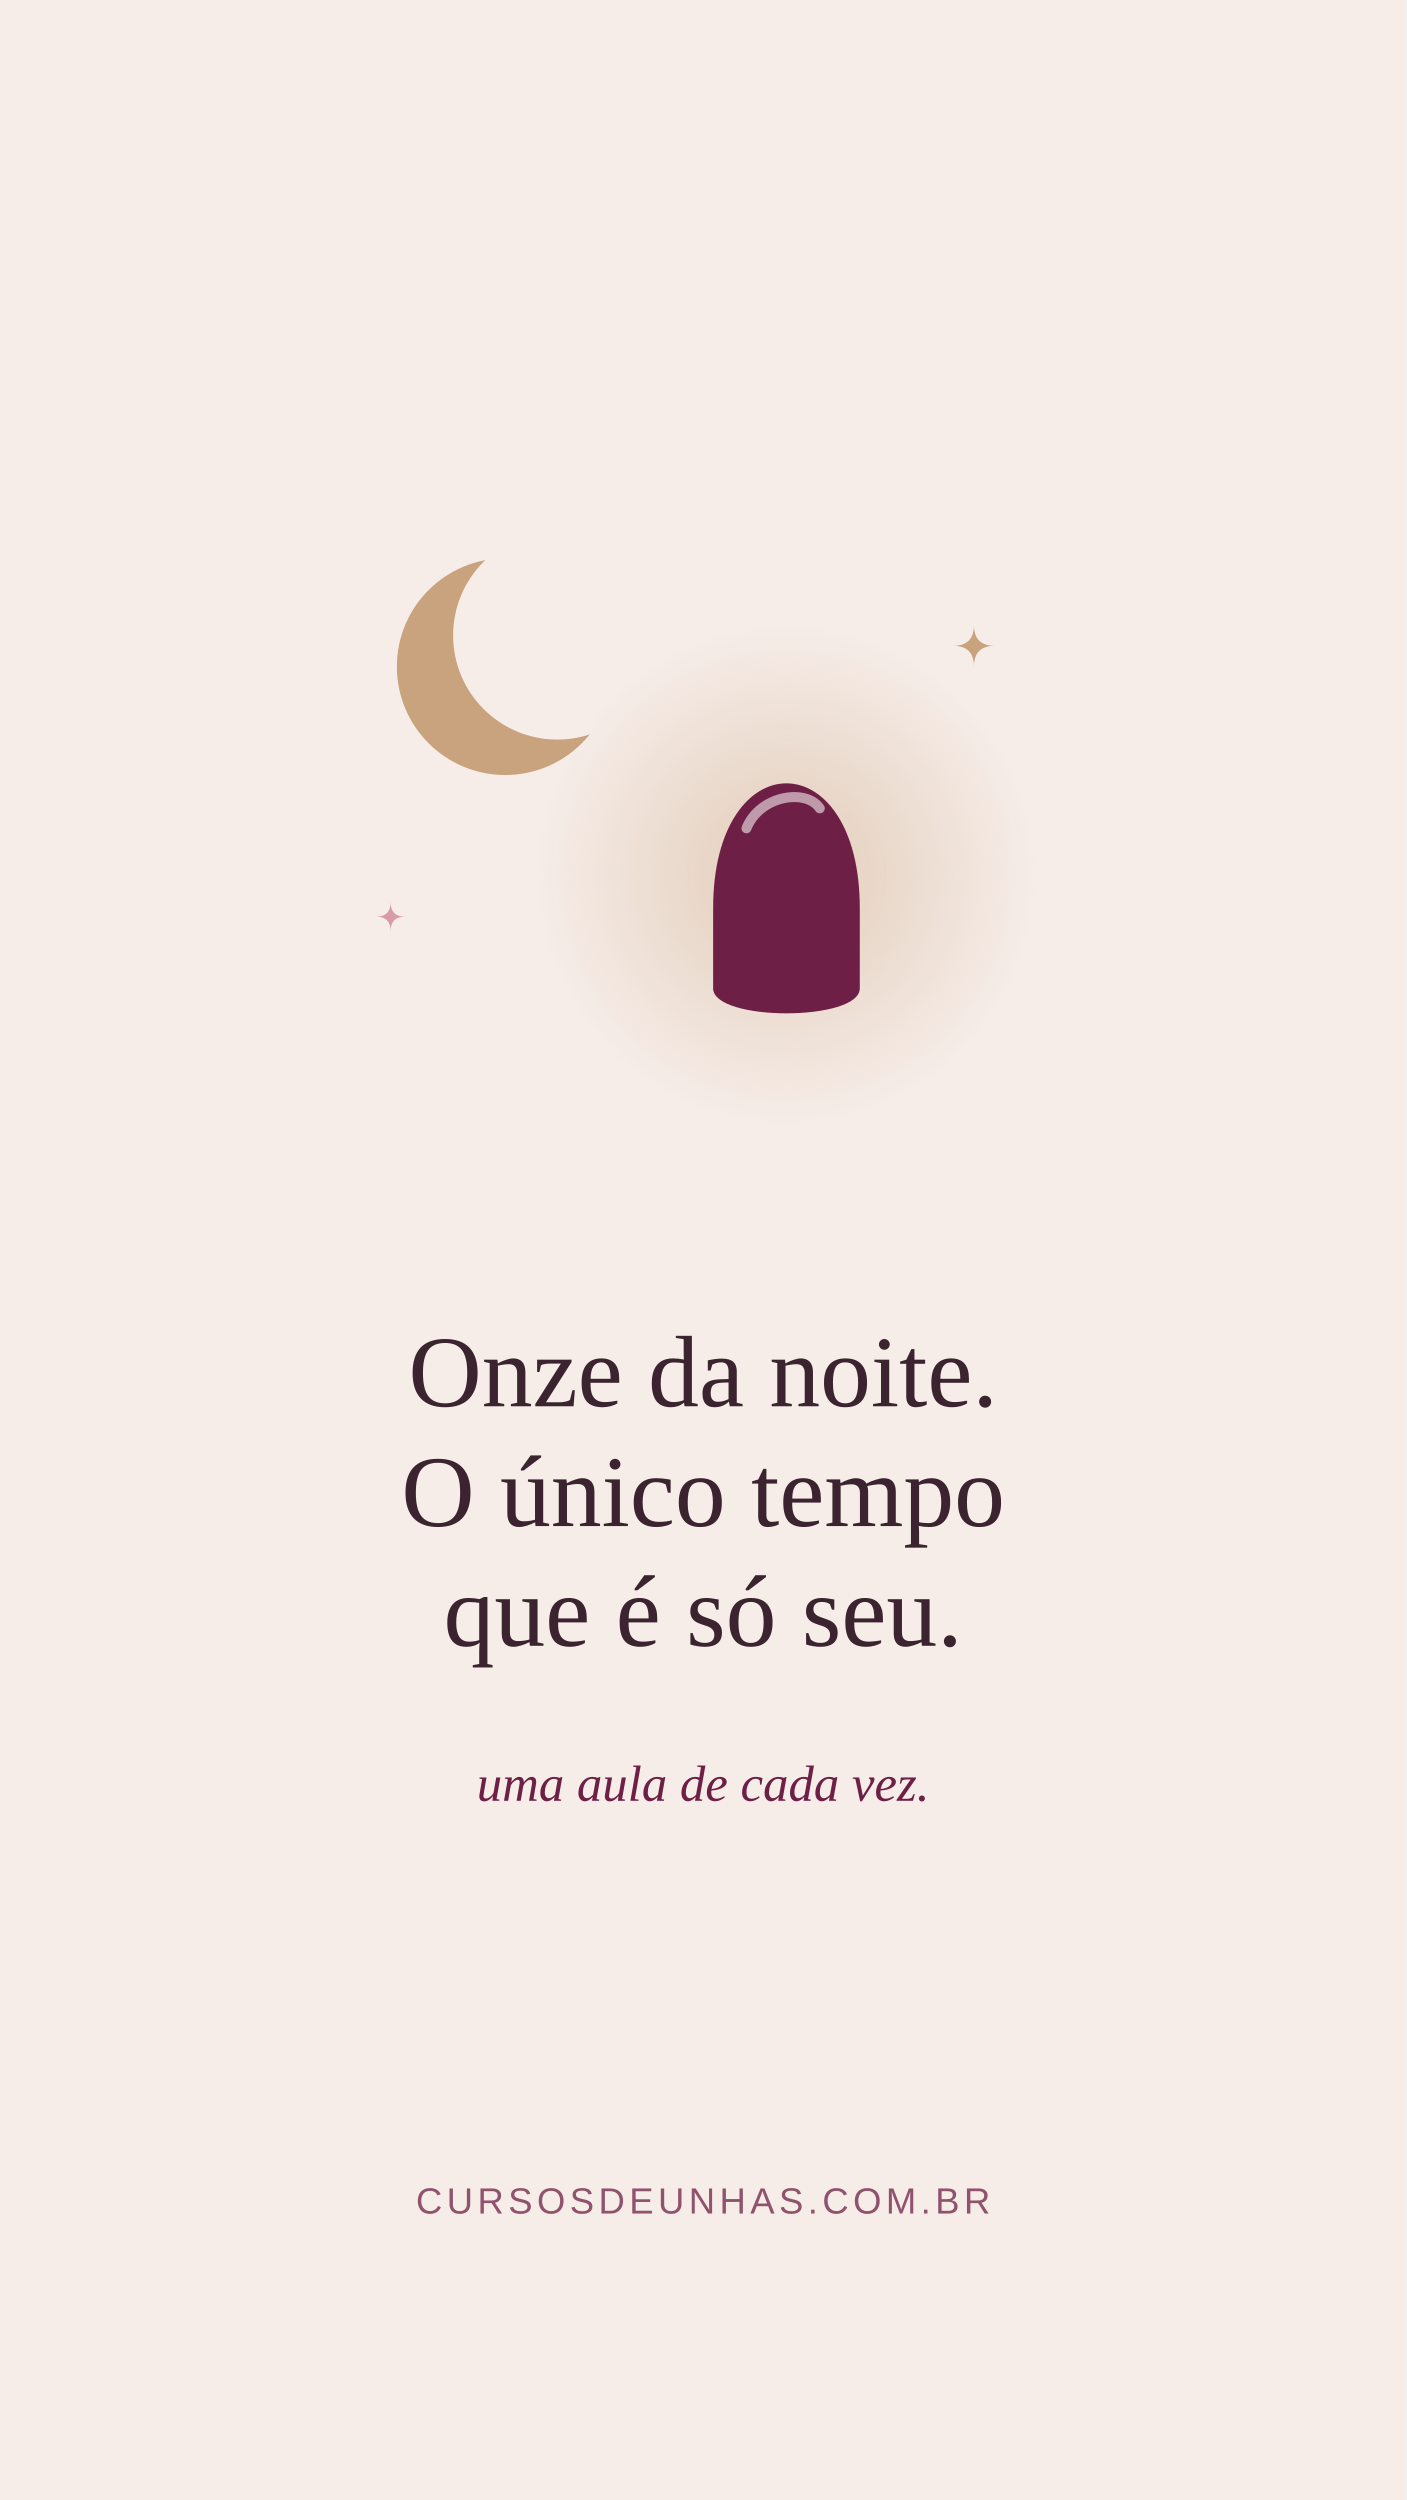
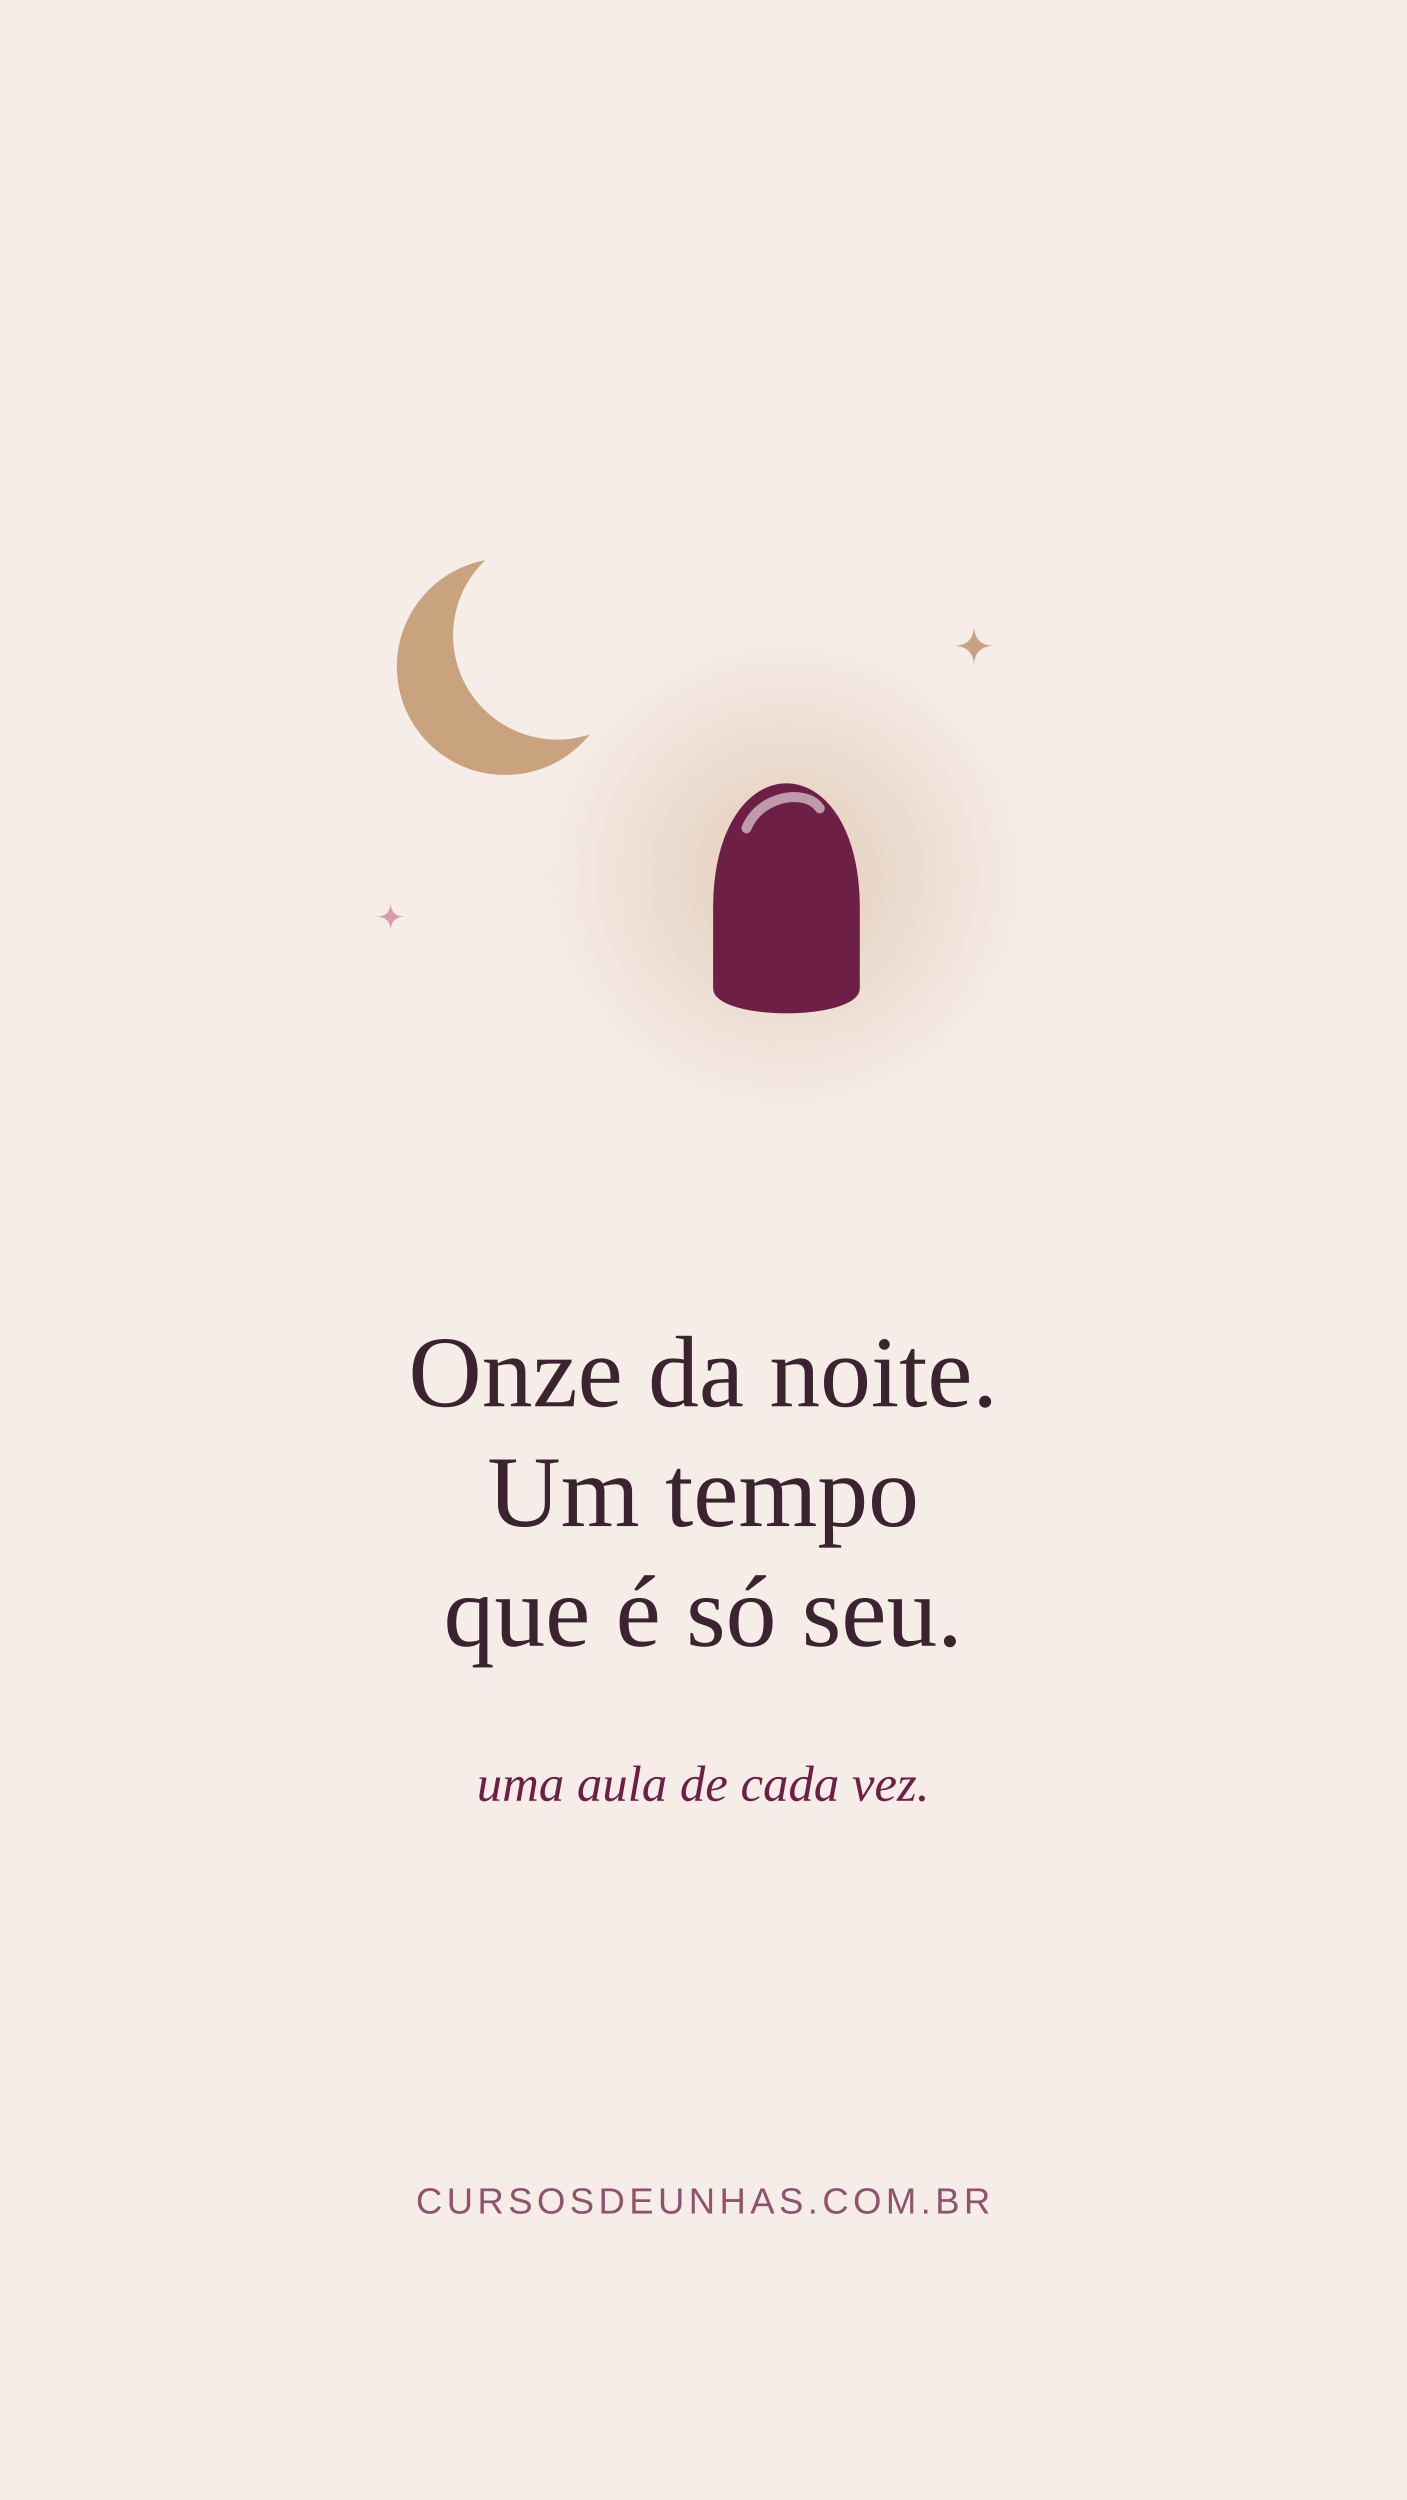
<svg xmlns="http://www.w3.org/2000/svg" width="1080" height="1920" viewBox="0 0 1080 1920">
  <rect width="1080" height="1920" fill="#F6EDE8" />
  <defs>
    <radialGradient id="h">
      <stop offset="0" stop-color="#C9A27E" stop-opacity=".45" />
      <stop offset="1" stop-color="#C9A27E" stop-opacity="0" />
    </radialGradient>
    <mask id="m">
      <rect x="0" y="0" width="4000" height="4000" fill="#fff" />
      <circle cx="428.0" cy="488.0" r="80.0" fill="#000" />
    </mask>
  </defs>
  <circle cx="388.0" cy="512.0" r="83.2" fill="#C9A27E" mask="url(#m)" />
  <circle cx="604.0" cy="672.0" r="192.0" fill="url(#h)" />
  <g transform="translate(604.0,672.0) rotate(0) scale(2.56)">
    <path d="M-22,10 C-22,-40 22,-40 22,10 L22,34 C22,44 -22,44 -22,34 Z" fill="#6E1F45" />
    <path d="M-12,-14 C-8,-24 6,-26 10,-20" fill="none" stroke="#fff" stroke-opacity=".55" stroke-width="3" stroke-linecap="round" />
  </g>
  <path d="M748.0,480.0 Q748.0,496.0 764.0,496.0 Q748.0,496.0 748.0,512.0 Q748.0,496.0 732.0,496.0 Q748.0,496.0 748.0,480.0 Z" fill="#C9A27E" />
  <path d="M300.0,692.8 Q300.0,704.0 311.2,704.0 Q300.0,704.0 300.0,715.2 Q300.0,704.0 288.8,704.0 Q300.0,704.0 300.0,692.8 Z" fill="#D99BA8" />
  <text x="540" y="1080" font-family="Georgia, 'Times New Roman', serif" font-size="78" fill="#3B2430" text-anchor="middle">Onze da noite.</text>
-   <text x="540" y="1172" font-family="Georgia, 'Times New Roman', serif" font-size="78" fill="#3B2430" text-anchor="middle">O único tempo</text>
+   <text x="540" y="1172" font-family="Georgia, 'Times New Roman', serif" font-size="78" fill="#3B2430" text-anchor="middle">Um tempo</text>
  <text x="540" y="1264" font-family="Georgia, 'Times New Roman', serif" font-size="78" fill="#3B2430" text-anchor="middle">que é só seu.</text>
  <text x="540" y="1383" font-family="Georgia, 'Times New Roman', serif" font-style="italic" font-size="39" fill="#6E1F45" text-anchor="middle">uma aula de cada vez.</text>
  <text x="540" y="1700" font-family="-apple-system, 'Helvetica Neue', Arial, sans-serif" font-size="28" letter-spacing="3.4" fill="#6E1F45" fill-opacity=".75" text-anchor="middle">CURSOSDEUNHAS.COM.BR</text>
</svg>
